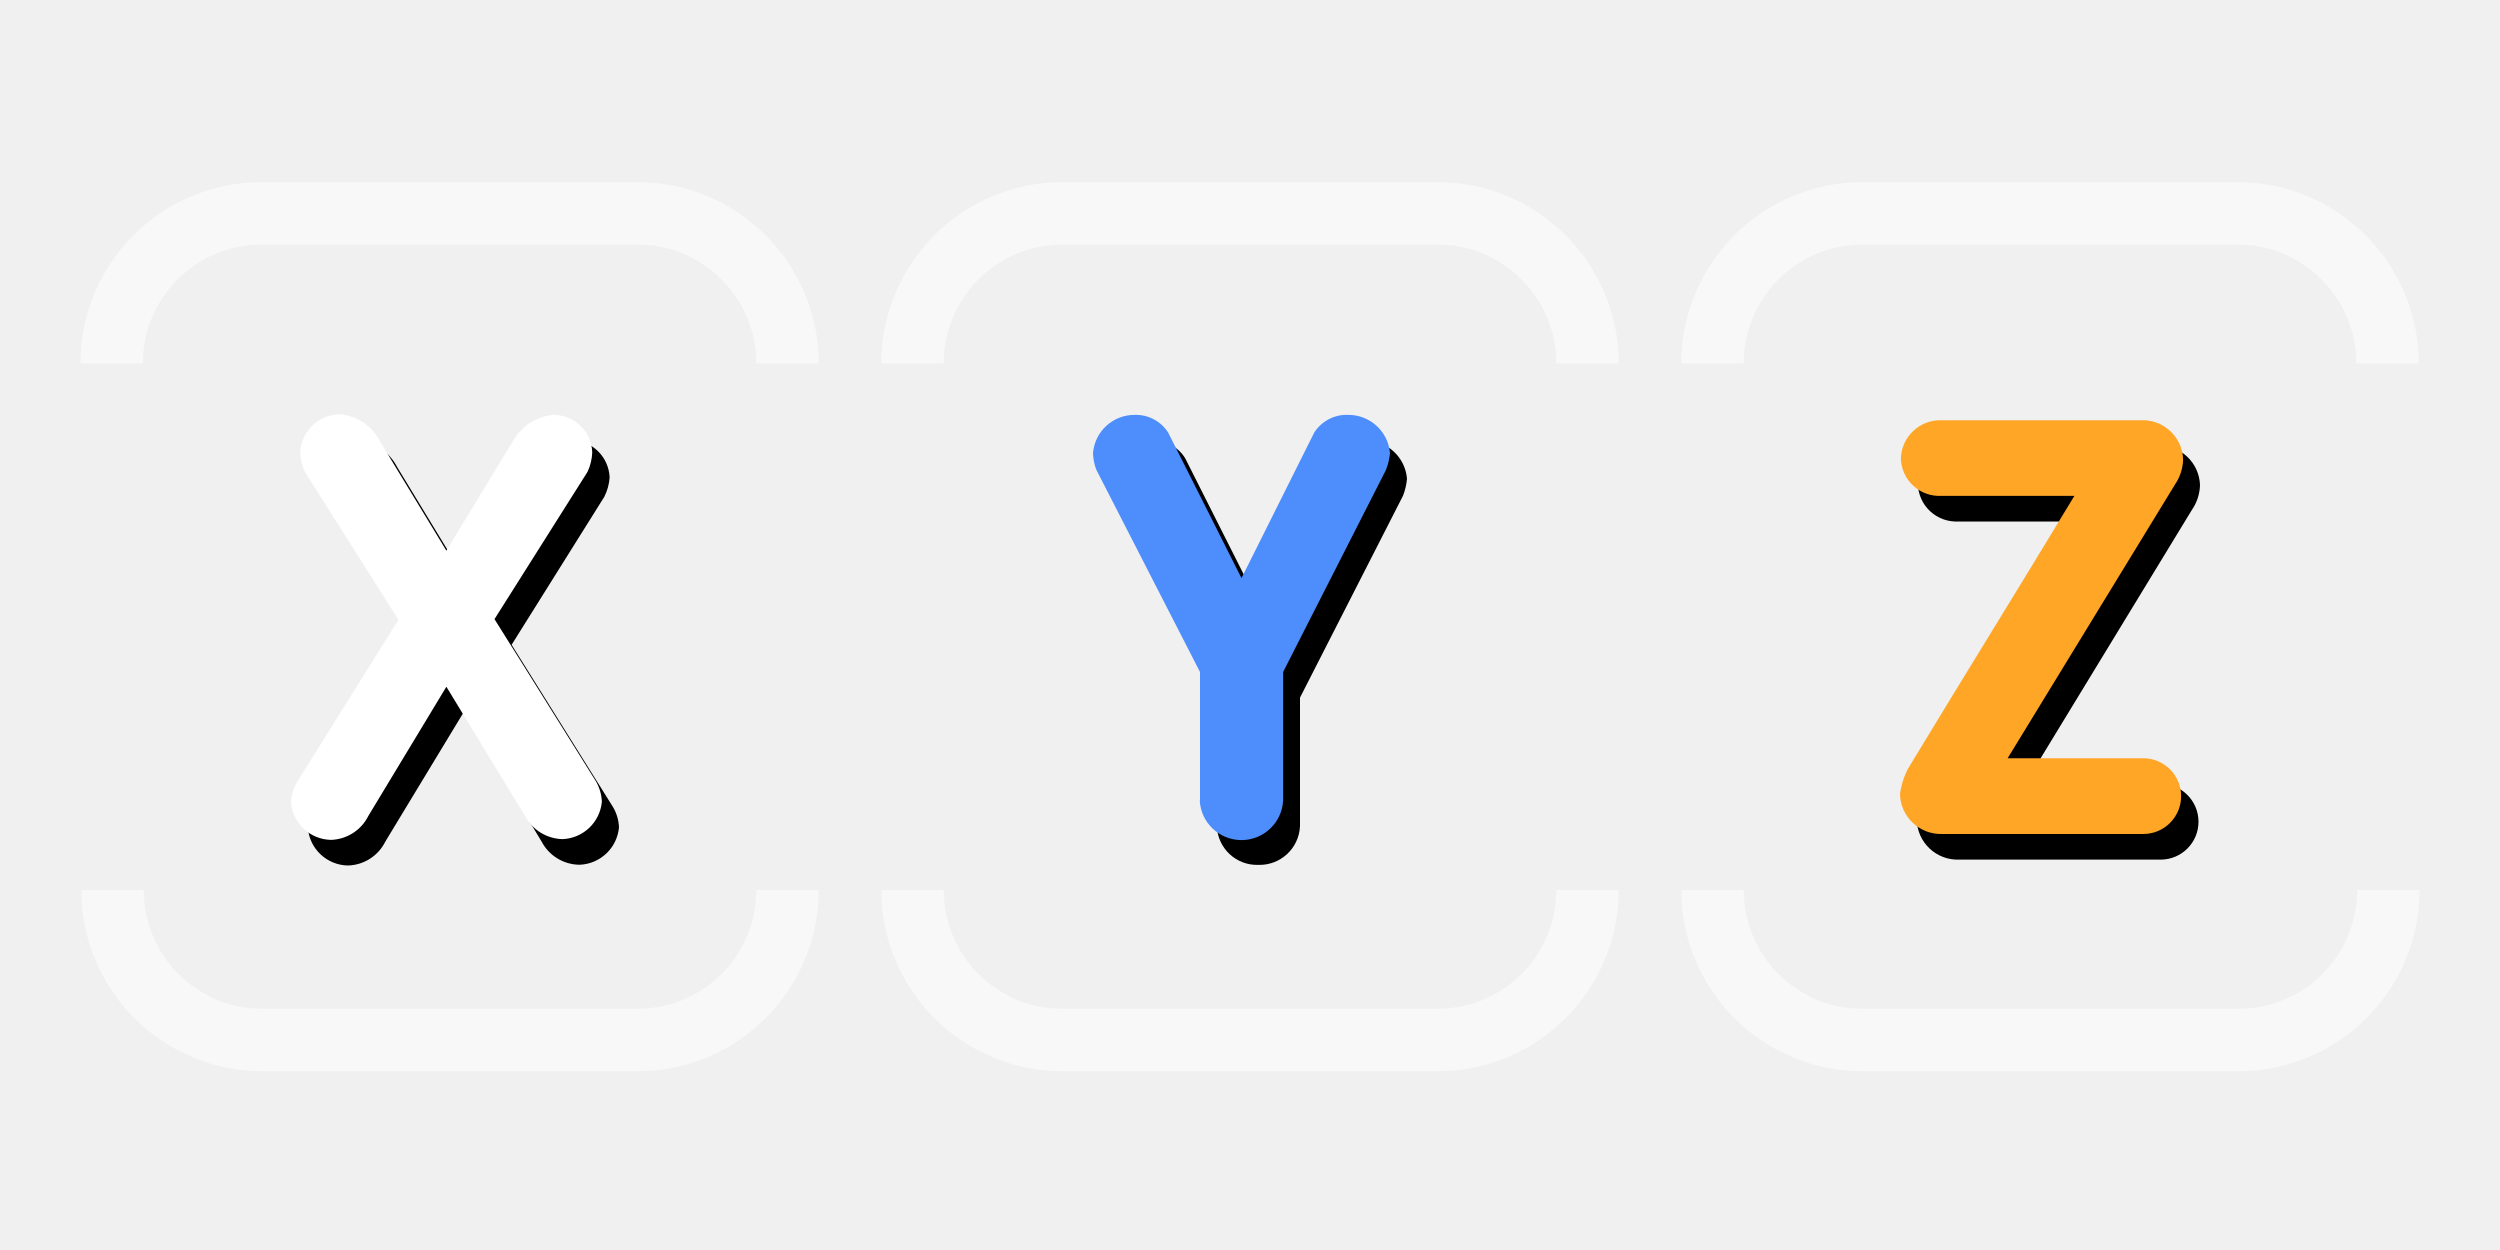
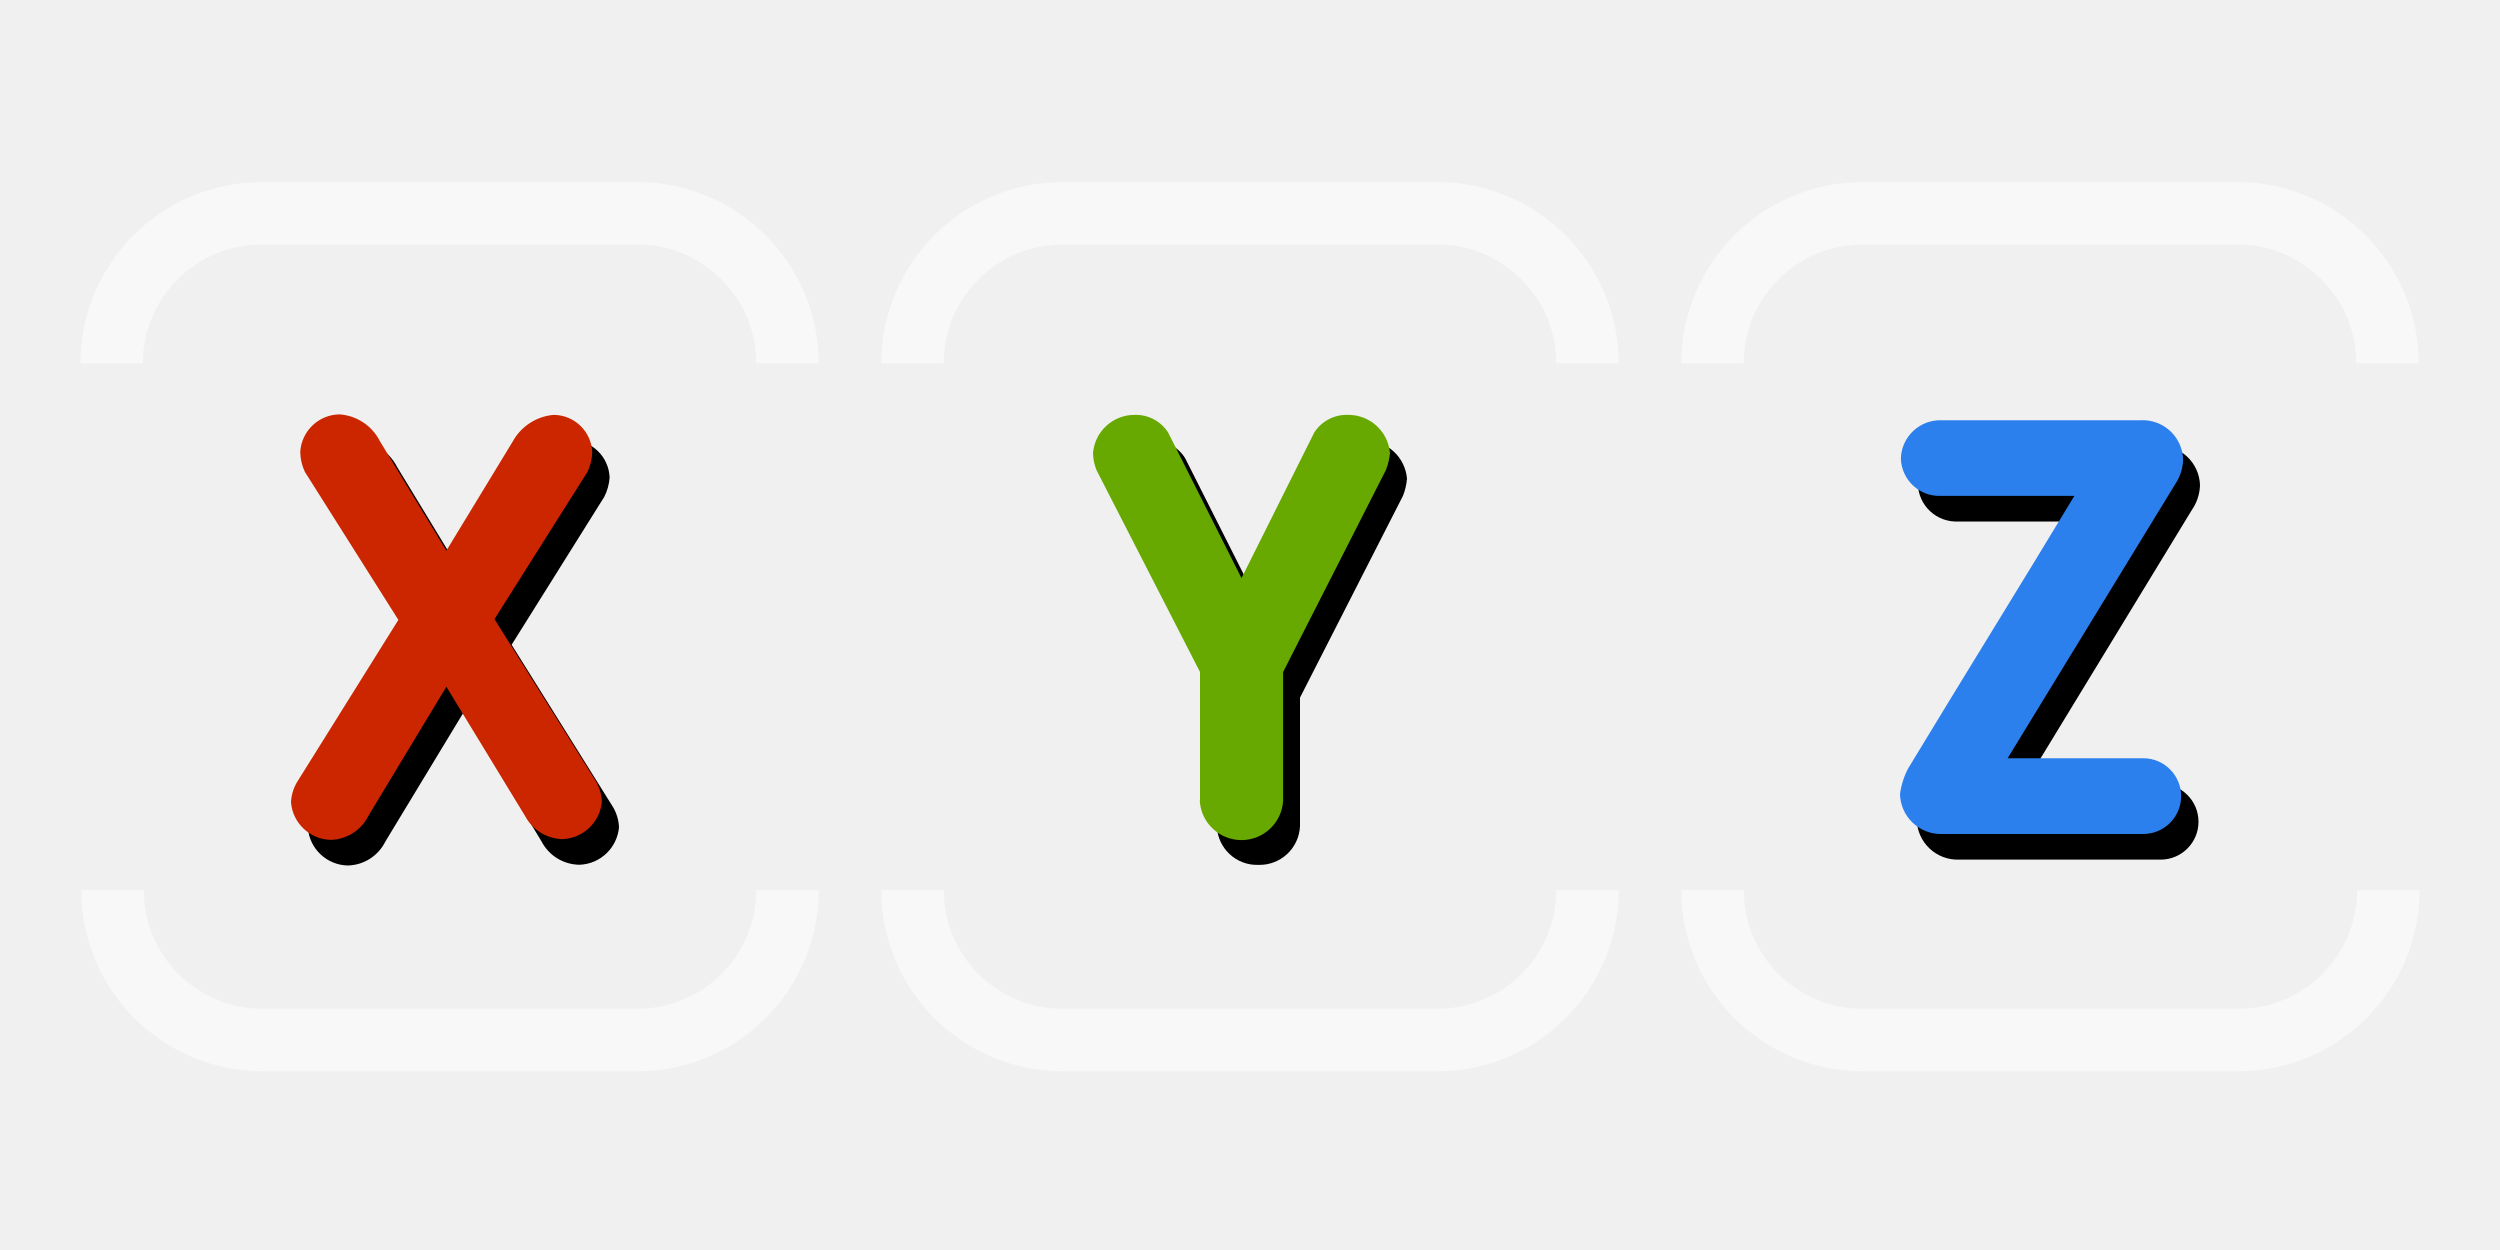
<svg xmlns="http://www.w3.org/2000/svg" id="icons" viewBox="0 0 200 100">
  <defs>
-     <style>.cls-1{fill:#fff;}.cls-2{fill:#4d8dfc;}.cls-3{fill:#ffa627;}.cls-4{fill:none;stroke:#fff;stroke-miterlimit:10;stroke-width:5px;opacity:0.5;}</style>
+     <style>.cls-1{fill:#cb2600;}.cls-2{fill:#67a900;}.cls-3{fill:#2c80ed;}.cls-4{fill:none;stroke:#fff;stroke-miterlimit:10;stroke-width:5px;opacity:0.5;}</style>
  </defs>
  <path d="M30.83,67.32v0a3.44,3.44,0,0,1-3,1.92,3.27,3.27,0,0,1-3.2-3,3.61,3.61,0,0,1,.47-1.6l8.13-13L25.76,39.8a3.87,3.87,0,0,1-.38-1.6,3.19,3.19,0,0,1,3.15-3,4,4,0,0,1,3.24,2.16l5.31,8.74,5.3-8.74a4.17,4.17,0,0,1,3.29-2.16,3.12,3.12,0,0,1,3.1,3,4,4,0,0,1-.43,1.55L40.93,51.58l8.12,13a3.48,3.48,0,0,1,.47,1.6,3.29,3.29,0,0,1-3.14,3,3.46,3.46,0,0,1-3.06-1.87L37.08,57Z" />
  <path class="cls-1" d="M29.47,65.27v0a3.46,3.46,0,0,1-3,1.92,3.27,3.27,0,0,1-3.19-3,3.48,3.48,0,0,1,.47-1.6l8.12-13L24.39,37.75a3.86,3.86,0,0,1-.37-1.6,3.19,3.19,0,0,1,3.15-3,3.92,3.92,0,0,1,3.23,2.16l5.31,8.74L41,35.35a4.15,4.15,0,0,1,3.28-2.16,3.11,3.11,0,0,1,3.1,3A4,4,0,0,1,47,37.75L39.56,49.53l8.13,13a3.6,3.6,0,0,1,.46,1.6,3.29,3.29,0,0,1-3.14,3A3.48,3.48,0,0,1,42,65.27L35.71,54.94Z" />
  <path d="M97.35,66.09V55.81L89.08,39.66a3.9,3.9,0,0,1-.28-1.36,3.34,3.34,0,0,1,3.34-3.06,3,3,0,0,1,2.67,1.41l5.87,11.65,5.82-11.65a3.09,3.09,0,0,1,2.73-1.41,3.33,3.33,0,0,1,3.33,3.06,4.88,4.88,0,0,1-.32,1.36L104,55.81V66.09a3.24,3.24,0,0,1-3.34,3.1A3.21,3.21,0,0,1,97.35,66.09Z" />
  <path class="cls-2" d="M96,64.05V53.76L87.72,37.61a3.9,3.9,0,0,1-.28-1.36,3.33,3.33,0,0,1,3.33-3.06,3.07,3.07,0,0,1,2.68,1.41l5.87,11.65,5.82-11.65a3.08,3.08,0,0,1,2.72-1.41,3.34,3.34,0,0,1,3.34,3.06,4.91,4.91,0,0,1-.33,1.36l-8.22,16.15V64.05a3.34,3.34,0,0,1-6.67,0Z" />
  <path d="M172.83,68.77H156.72a3.27,3.27,0,0,1-3.38-3.19,5.85,5.85,0,0,1,.66-2.07c4.6-7.61,8.64-14.09,13.29-21.79H156.67a3.08,3.08,0,0,1-3.24-3,3.15,3.15,0,0,1,3.24-3.06h15.92A3.25,3.25,0,0,1,176,38.81a3.68,3.68,0,0,1-.66,2L162,62.71h10.85a3,3,0,1,1,0,6.06Z" />
  <path class="cls-3" d="M171.46,66.72h-16.1A3.27,3.27,0,0,1,152,63.53a6.06,6.06,0,0,1,.66-2.07c4.6-7.6,8.64-14.09,13.29-21.79H155.31a3.08,3.08,0,0,1-3.24-3,3.15,3.15,0,0,1,3.24-3.05h15.92a3.24,3.24,0,0,1,3.42,3.14,3.76,3.76,0,0,1-.65,2L160.61,60.66h10.85a3,3,0,1,1,0,6.06Z" />
  <path class="cls-4" d="M63,71.2a12,12,0,0,1-12,12h-30a12,12,0,0,1-12-12" />
  <path class="cls-4" d="M8.93,29.07a12,12,0,0,1,12-12H51a12,12,0,0,1,12,12" />
  <path class="cls-4" d="M127,71.2a12,12,0,0,1-12,12H85a12,12,0,0,1-12-12" />
  <path class="cls-4" d="M73,29.07a12,12,0,0,1,12-12h30a12,12,0,0,1,12,12" />
  <path class="cls-4" d="M191.07,71.2a12,12,0,0,1-12,12H149a12,12,0,0,1-12-12" />
  <path class="cls-4" d="M137,29.07a12,12,0,0,1,12-12h30a12,12,0,0,1,12,12" />
</svg>
